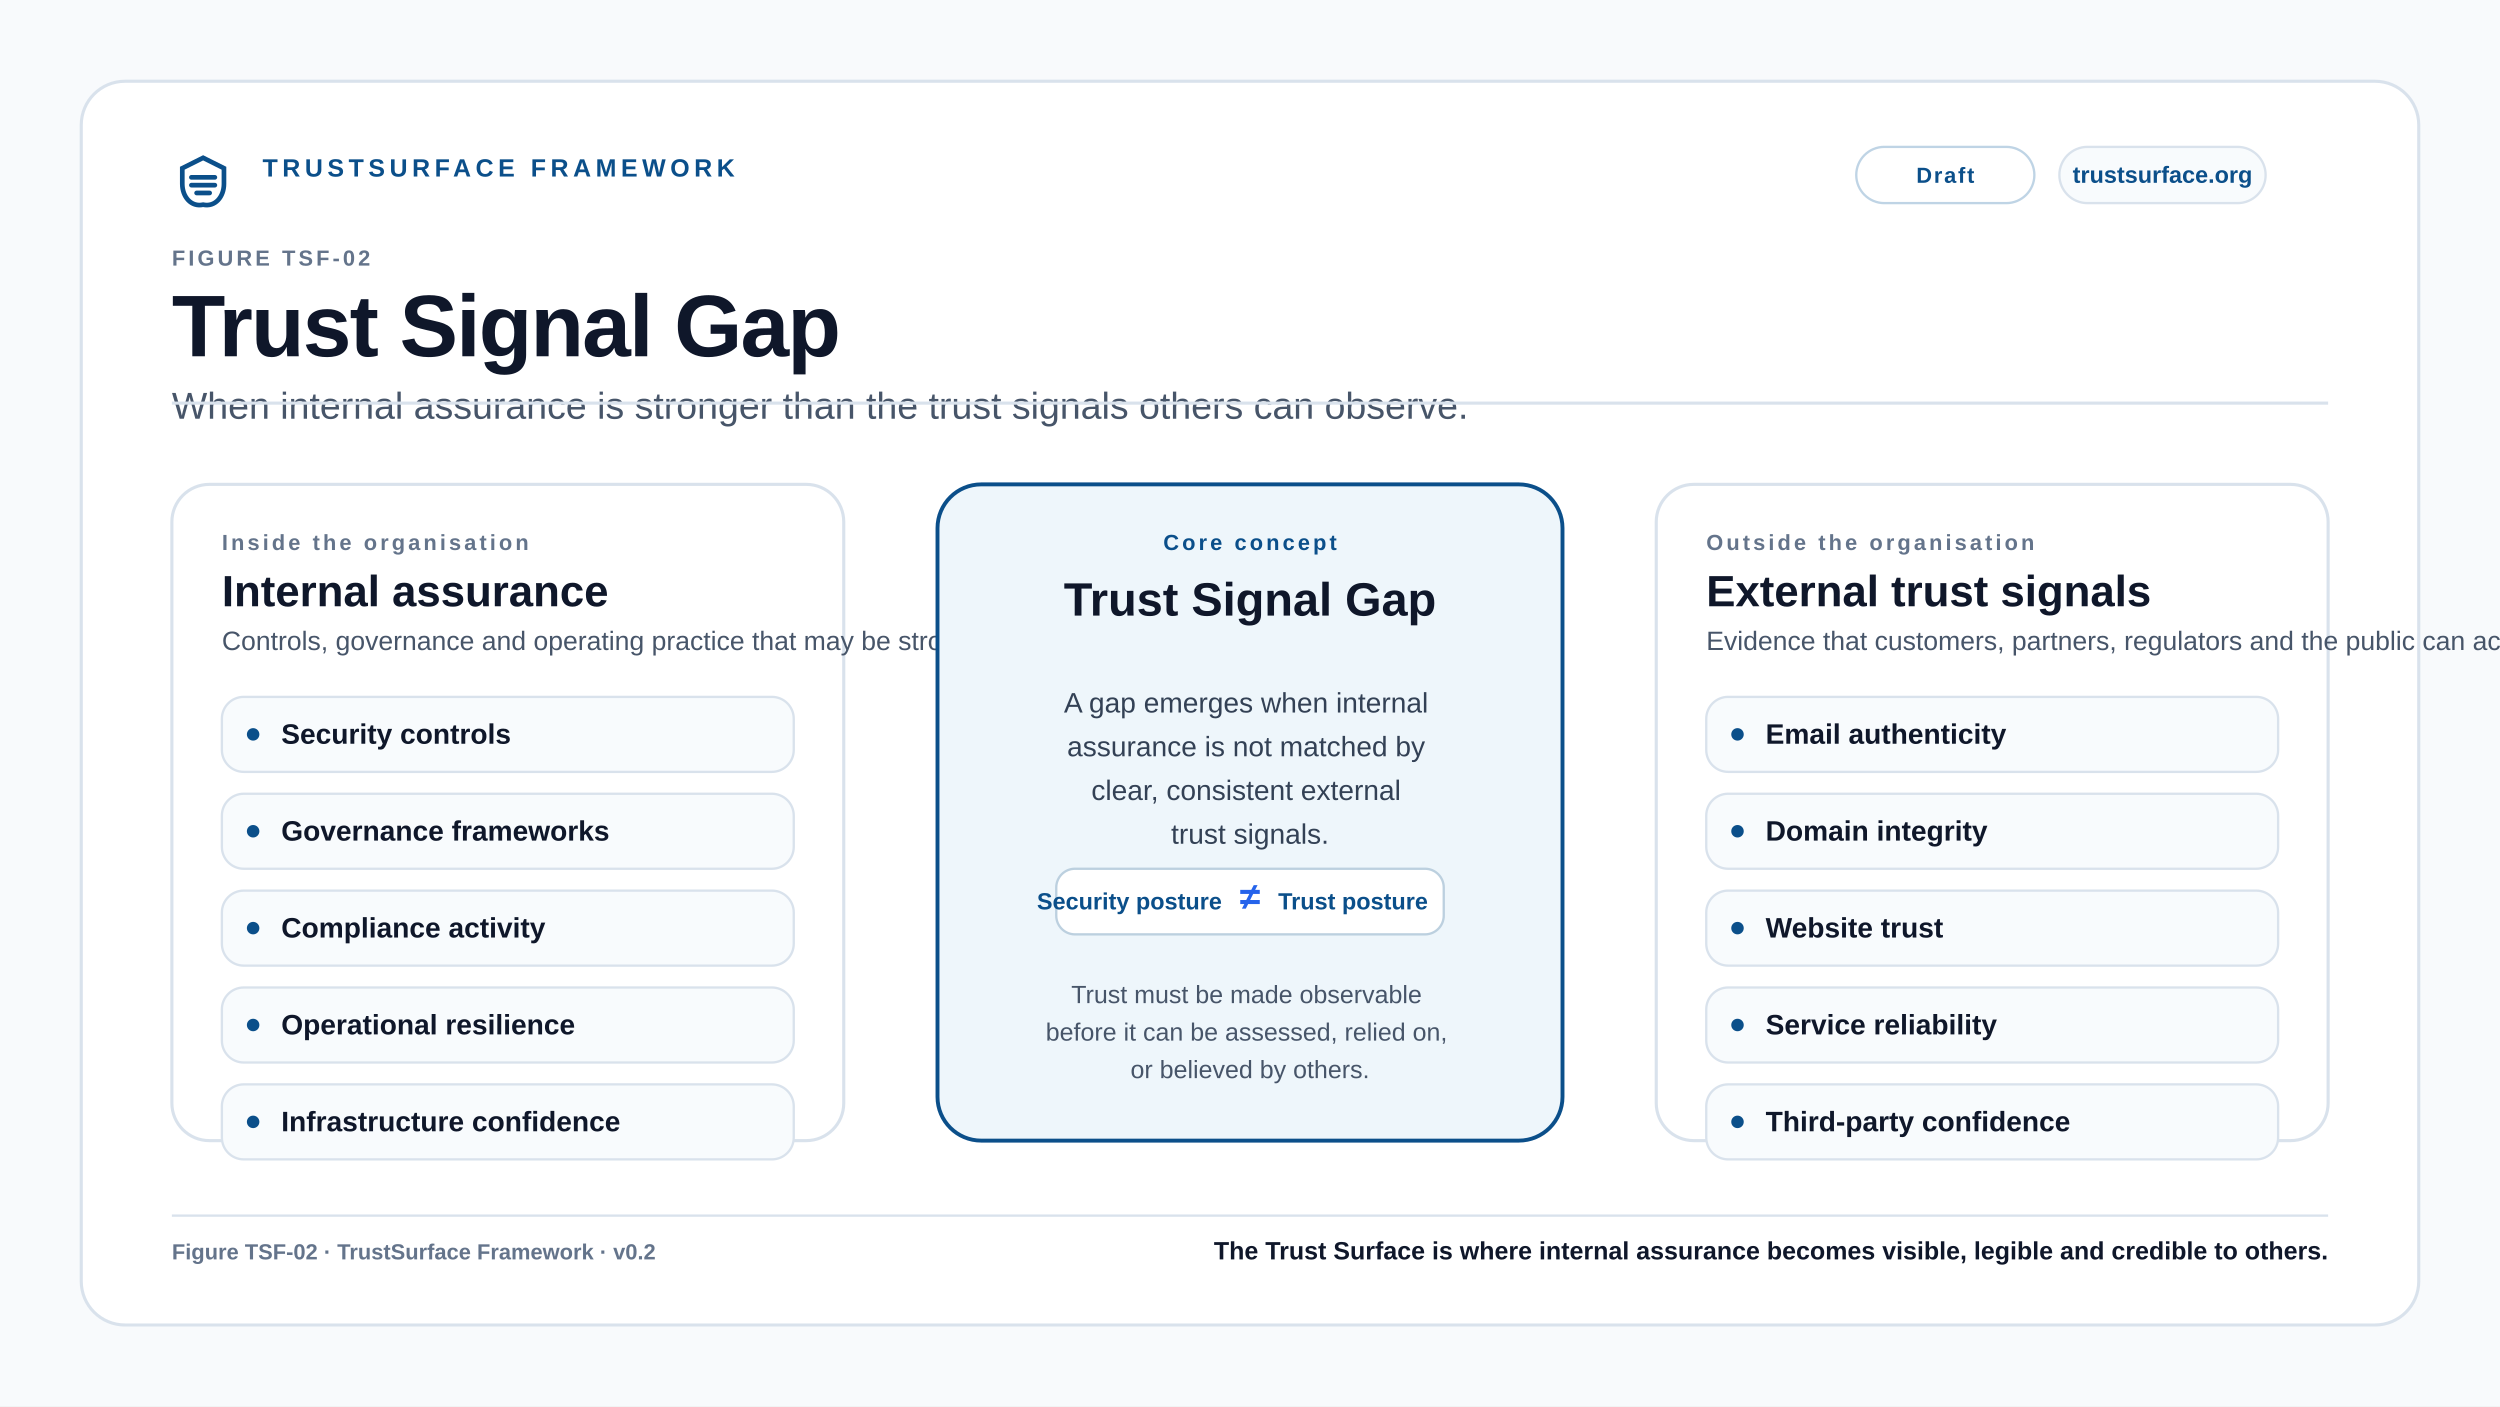
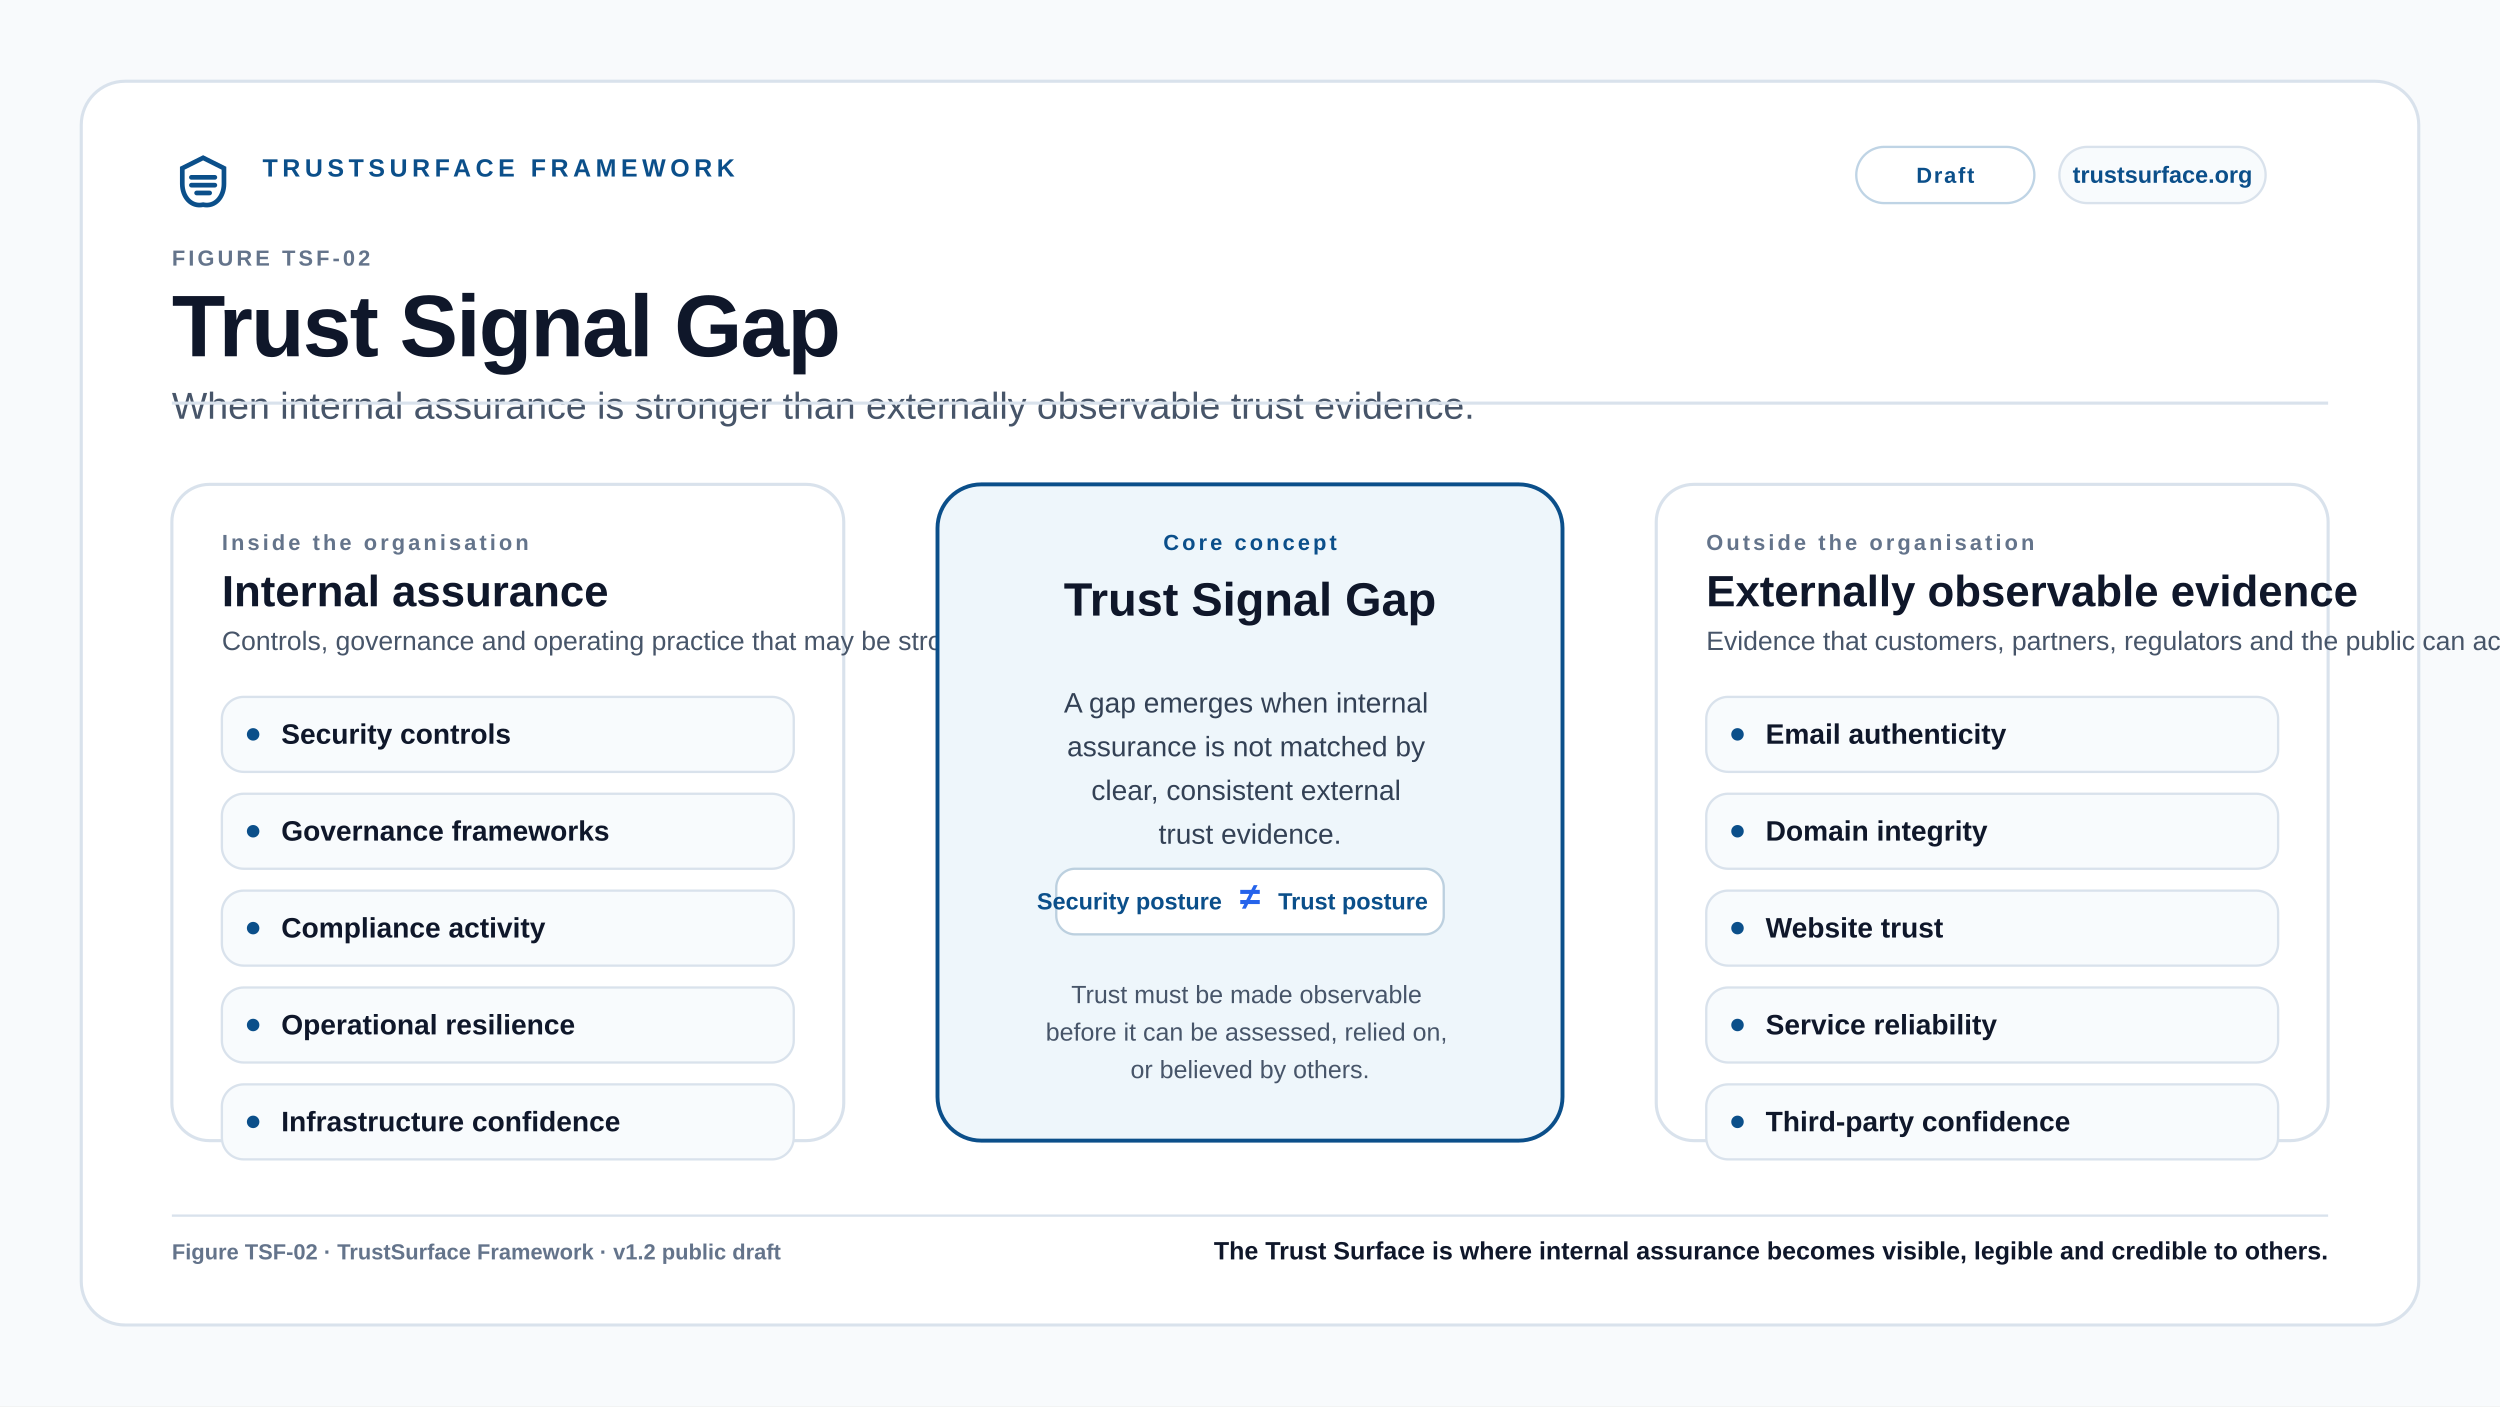
<svg xmlns="http://www.w3.org/2000/svg" width="1600" height="900" viewBox="0 0 1600 900" fill="none" role="img" aria-labelledby="title desc">
  <defs>
    <style>
      text { font-family: Poppins, Arial, sans-serif; fill: #0f172a; }
      .bg { fill: #f8fafc; }
      .frame { fill: #ffffff; stroke: #d9e2ec; stroke-width: 2; }
      .rule { stroke: #d9e2ec; stroke-width: 2; }
      .footer-rule { stroke: #d9e2ec; stroke-width: 1.5; }

      .panel { fill: #ffffff; stroke: #d9e2ec; stroke-width: 2; }
      .panel-soft { fill: #f8fbfd; stroke: #d9e2ec; stroke-width: 1.5; }
      .gap { fill: #eef6fb; stroke: #0b4f8a; stroke-width: 2.5; }
      .pill { fill: #ffffff; stroke: #bfd4e5; stroke-width: 1.5; }
      .site-pill { fill: #f8fbfd; stroke: #d9e2ec; stroke-width: 1.5; }
      .footer-box { fill: #ffffff; stroke: #d9e2ec; stroke-width: 2; }

      .kicker {
        font-size: 16px;
        font-weight: 700;
        letter-spacing: 0.18em;
        text-transform: uppercase;
        fill: #0b4f8a;
      }

      .figure-id {
        font-size: 14px;
        font-weight: 700;
        letter-spacing: 0.14em;
        text-transform: uppercase;
        fill: #64748b;
      }

      .site-link {
        font-size: 15px;
        font-weight: 600;
        fill: #0b4f8a;
      }

      .status-text {
        font-size: 14px;
        font-weight: 700;
        letter-spacing: 0.08em;
        text-transform: uppercase;
        fill: #0b4f8a;
      }

      .title {
        font-size: 56px;
        font-weight: 700;
        letter-spacing: -0.02em;
      }

      .subtitle {
        font-size: 24px;
        font-weight: 500;
        fill: #475569;
      }

      .section-label {
        font-size: 14px;
        font-weight: 700;
        letter-spacing: 0.14em;
        text-transform: uppercase;
        fill: #64748b;
      }

      .panel-title {
        font-size: 28px;
        font-weight: 650;
      }

      .panel-copy {
        font-size: 17px;
        font-weight: 500;
        fill: #475569;
      }

      .node-title {
        font-size: 18px;
        font-weight: 600;
      }

      .gap-label {
        font-size: 14px;
        font-weight: 700;
        letter-spacing: 0.14em;
        text-transform: uppercase;
        fill: #0b4f8a;
      }

      .gap-title {
        font-size: 30px;
        font-weight: 700;
      }

      .gap-copy {
        font-size: 18px;
        font-weight: 500;
        fill: #334155;
      }

      .gap-copy-small {
        font-size: 16px;
        font-weight: 500;
        fill: #475569;
      }

      .emphasis-box {
        fill: #ffffff;
        stroke: #bcd0df;
        stroke-width: 1.5;
      }

      .emphasis-text {
        font-size: 15px;
        font-weight: 650;
        fill: #0b4f8a;
      }

      .emphasis-symbol {
        font-size: 24px;
        font-weight: 700;
        fill: #2563EB;
      }

      .footer-copy {
        font-size: 16px;
        font-weight: 600;
      }

      .footer-meta {
        font-size: 14px;
        font-weight: 600;
        fill: #64748b;
      }

      .bullet {
        fill: #0b4f8a;
      }
    </style>
    <symbol id="ts-mark" viewBox="0 0 24 24">
      <path d="M12 3l8 4v6c0 5-3.4 9-8 8-4.6 1-8-3-8-8V7l8-4z" stroke="currentColor" stroke-width="1.8" />
      <path d="M7.5 10.5h9M7.5 13.5h9M9.5 16.5h5" stroke="currentColor" stroke-width="1.8" stroke-linecap="round" />
    </symbol>
  </defs>
  <rect x="0" y="0" width="1600" height="900" class="bg" />
  <rect x="52" y="52" width="1496" height="796" rx="28" class="frame" />
  <g transform="translate(110 96)">
    <use href="#ts-mark" x="0" y="0" width="40" height="40" style="color:#0b4f8a" />
    <text x="58" y="17" class="kicker">TRUSTSURFACE FRAMEWORK</text>
    <text x="0" y="74" class="figure-id">FIGURE TSF-02</text>
    <text x="0" y="132" class="title">Trust Signal Gap</text>
-     <text x="0" y="172" class="subtitle">When internal assurance is stronger than the trust signals others can observe.</text>
+     <text x="0" y="172" class="subtitle">When internal assurance is stronger than externally observable trust evidence.</text>
  </g>
  <g transform="translate(1188 94)">
    <rect x="0" y="0" width="114" height="36" rx="18" class="pill" />
    <text x="57" y="23" text-anchor="middle" class="status-text">Draft</text>
  </g>
  <g transform="translate(1318 94)">
    <rect x="0" y="0" width="132" height="36" rx="18" class="site-pill" />
    <text x="66" y="23" text-anchor="middle" class="site-link">trustsurface.org</text>
  </g>
  <line x1="110" y1="258" x2="1490" y2="258" class="rule" />
  <g transform="translate(110 310)">
    <rect x="0" y="0" width="430" height="420" rx="24" class="panel" />
    <text x="32" y="42" class="section-label">Inside the organisation</text>
    <text x="32" y="78" class="panel-title">Internal assurance</text>
    <text x="32" y="106" class="panel-copy">Controls, governance and operating practice that may be strong, real and well managed.</text>
    <g transform="translate(32 136)">
      <rect x="0" y="0" width="366" height="48" rx="14" class="panel-soft" />
      <circle cx="20" cy="24" r="4" class="bullet" />
      <text x="38" y="30" class="node-title">Security controls</text>
      <rect x="0" y="62" width="366" height="48" rx="14" class="panel-soft" />
      <circle cx="20" cy="86" r="4" class="bullet" />
      <text x="38" y="92" class="node-title">Governance frameworks</text>
      <rect x="0" y="124" width="366" height="48" rx="14" class="panel-soft" />
      <circle cx="20" cy="148" r="4" class="bullet" />
      <text x="38" y="154" class="node-title">Compliance activity</text>
      <rect x="0" y="186" width="366" height="48" rx="14" class="panel-soft" />
      <circle cx="20" cy="210" r="4" class="bullet" />
      <text x="38" y="216" class="node-title">Operational resilience</text>
      <rect x="0" y="248" width="366" height="48" rx="14" class="panel-soft" />
      <circle cx="20" cy="272" r="4" class="bullet" />
      <text x="38" y="278" class="node-title">Infrastructure confidence</text>
    </g>
  </g>
  <g transform="translate(600 310)">
    <rect x="0" y="0" width="400" height="420" rx="28" class="gap" />
    <text x="200" y="42" text-anchor="middle" class="gap-label">Core concept</text>
    <text x="200" y="84" text-anchor="middle" class="gap-title">Trust Signal Gap</text>
    <text x="200" y="146" text-anchor="middle" class="gap-copy">
      <tspan x="200" dy="0">A gap emerges when internal</tspan>
      <tspan x="200" dy="28">assurance is not matched by</tspan>
      <tspan x="200" dy="28">clear, consistent external</tspan>
-       <tspan x="200" dy="28">trust signals.</tspan>
+       <tspan x="200" dy="28">trust evidence.</tspan>
    </text>
    <rect x="76" y="246" width="248" height="42" rx="12" class="emphasis-box" />
    <text x="182" y="272" text-anchor="end" class="emphasis-text">Security posture</text>
    <text x="200" y="272" text-anchor="middle" class="emphasis-symbol">≠</text>
    <text x="218" y="272" text-anchor="start" class="emphasis-text">Trust posture</text>
    <text x="200" y="332" text-anchor="middle" class="gap-copy-small">
      <tspan x="200" dy="0">Trust must be made observable</tspan>
      <tspan x="200" dy="24">before it can be assessed, relied on,</tspan>
      <tspan x="200" dy="24">or believed by others.</tspan>
    </text>
  </g>
  <g transform="translate(1060 310)">
    <rect x="0" y="0" width="430" height="420" rx="24" class="panel" />
    <text x="32" y="42" class="section-label">Outside the organisation</text>
-     <text x="32" y="78" class="panel-title">External trust signals</text>
+     <text x="32" y="78" class="panel-title">Externally observable evidence</text>
    <text x="32" y="106" class="panel-copy">Evidence that customers, partners, regulators and the public can actually observe.</text>
    <g transform="translate(32 136)">
      <rect x="0" y="0" width="366" height="48" rx="14" class="panel-soft" />
      <circle cx="20" cy="24" r="4" class="bullet" />
      <text x="38" y="30" class="node-title">Email authenticity</text>
      <rect x="0" y="62" width="366" height="48" rx="14" class="panel-soft" />
      <circle cx="20" cy="86" r="4" class="bullet" />
      <text x="38" y="92" class="node-title">Domain integrity</text>
      <rect x="0" y="124" width="366" height="48" rx="14" class="panel-soft" />
      <circle cx="20" cy="148" r="4" class="bullet" />
      <text x="38" y="154" class="node-title">Website trust</text>
      <rect x="0" y="186" width="366" height="48" rx="14" class="panel-soft" />
      <circle cx="20" cy="210" r="4" class="bullet" />
      <text x="38" y="216" class="node-title">Service reliability</text>
      <rect x="0" y="248" width="366" height="48" rx="14" class="panel-soft" />
      <circle cx="20" cy="272" r="4" class="bullet" />
      <text x="38" y="278" class="node-title">Third-party confidence</text>
    </g>
  </g>
  <g transform="translate(110 778)">
    <line x1="0" y1="0" x2="1380" y2="0" class="footer-rule" />
-     <text x="0" y="28" class="footer-meta">Figure TSF-02 · TrustSurface Framework · v0.2</text>
+     <text x="0" y="28" class="footer-meta">Figure TSF-02 · TrustSurface Framework · v1.2 public draft</text>
    <text x="1380" y="28" text-anchor="end" class="footer-copy">The Trust Surface is where internal assurance becomes visible, legible and credible to others.</text>
  </g>
</svg>
